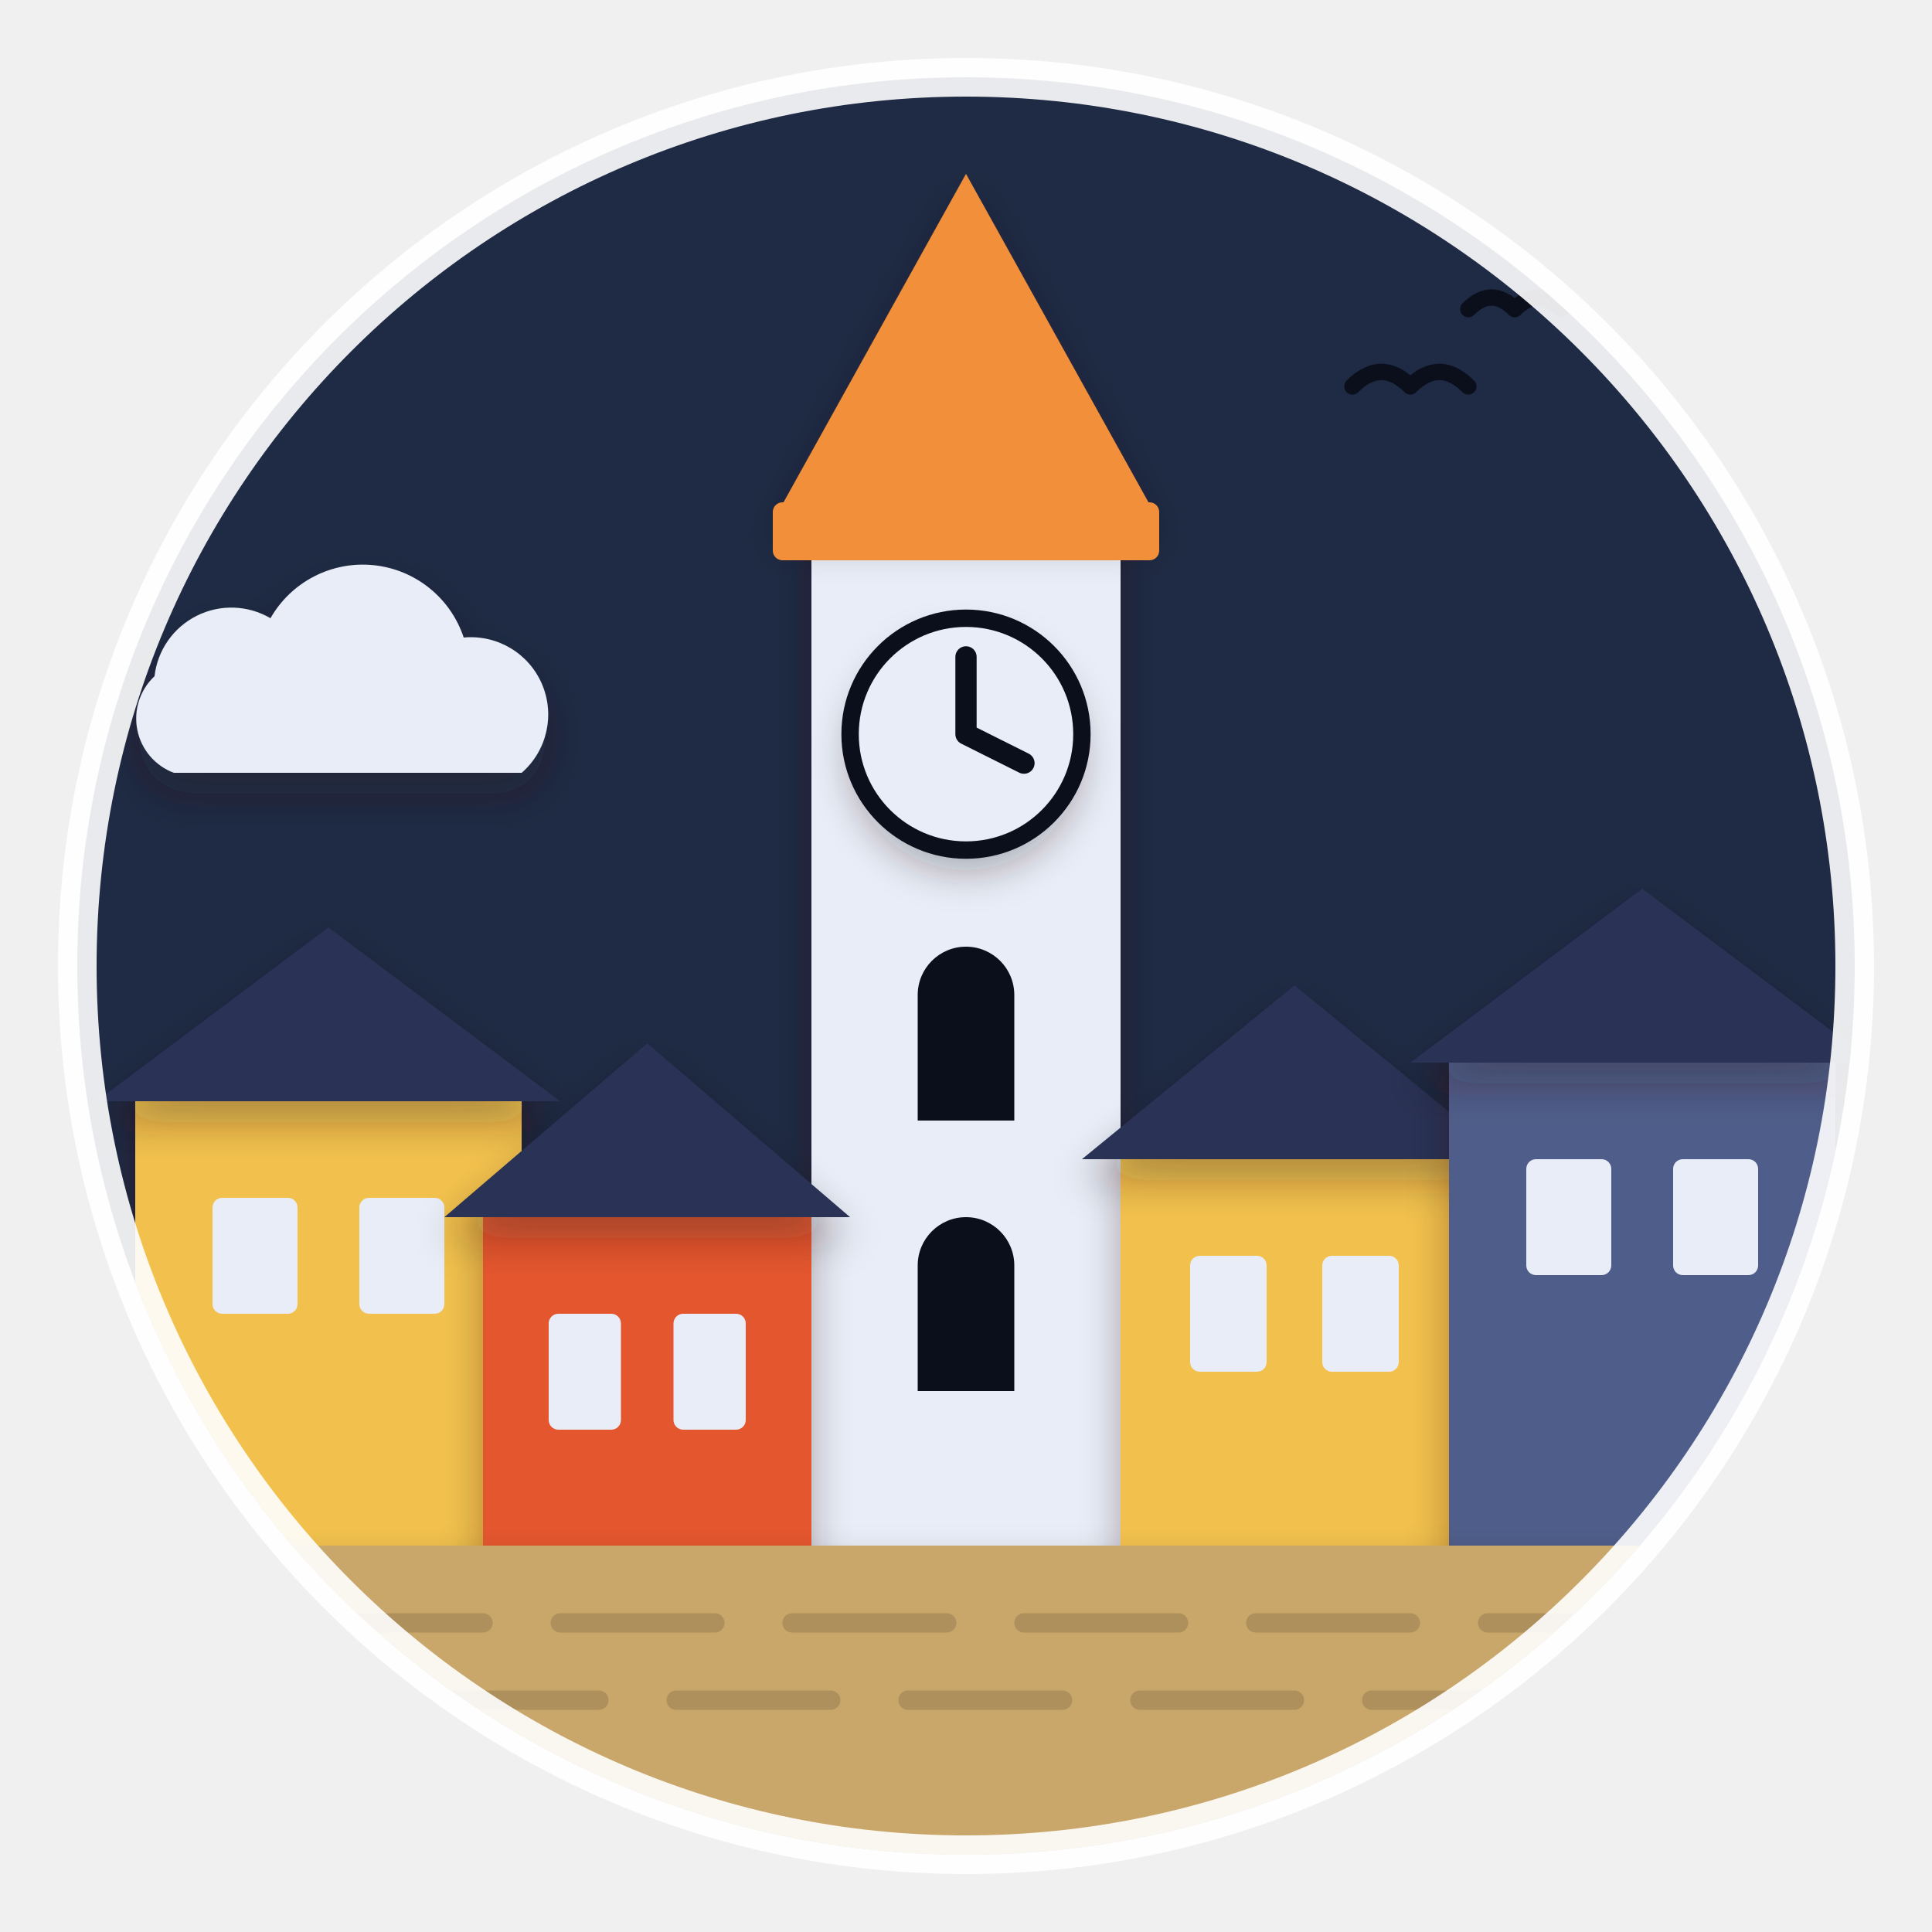
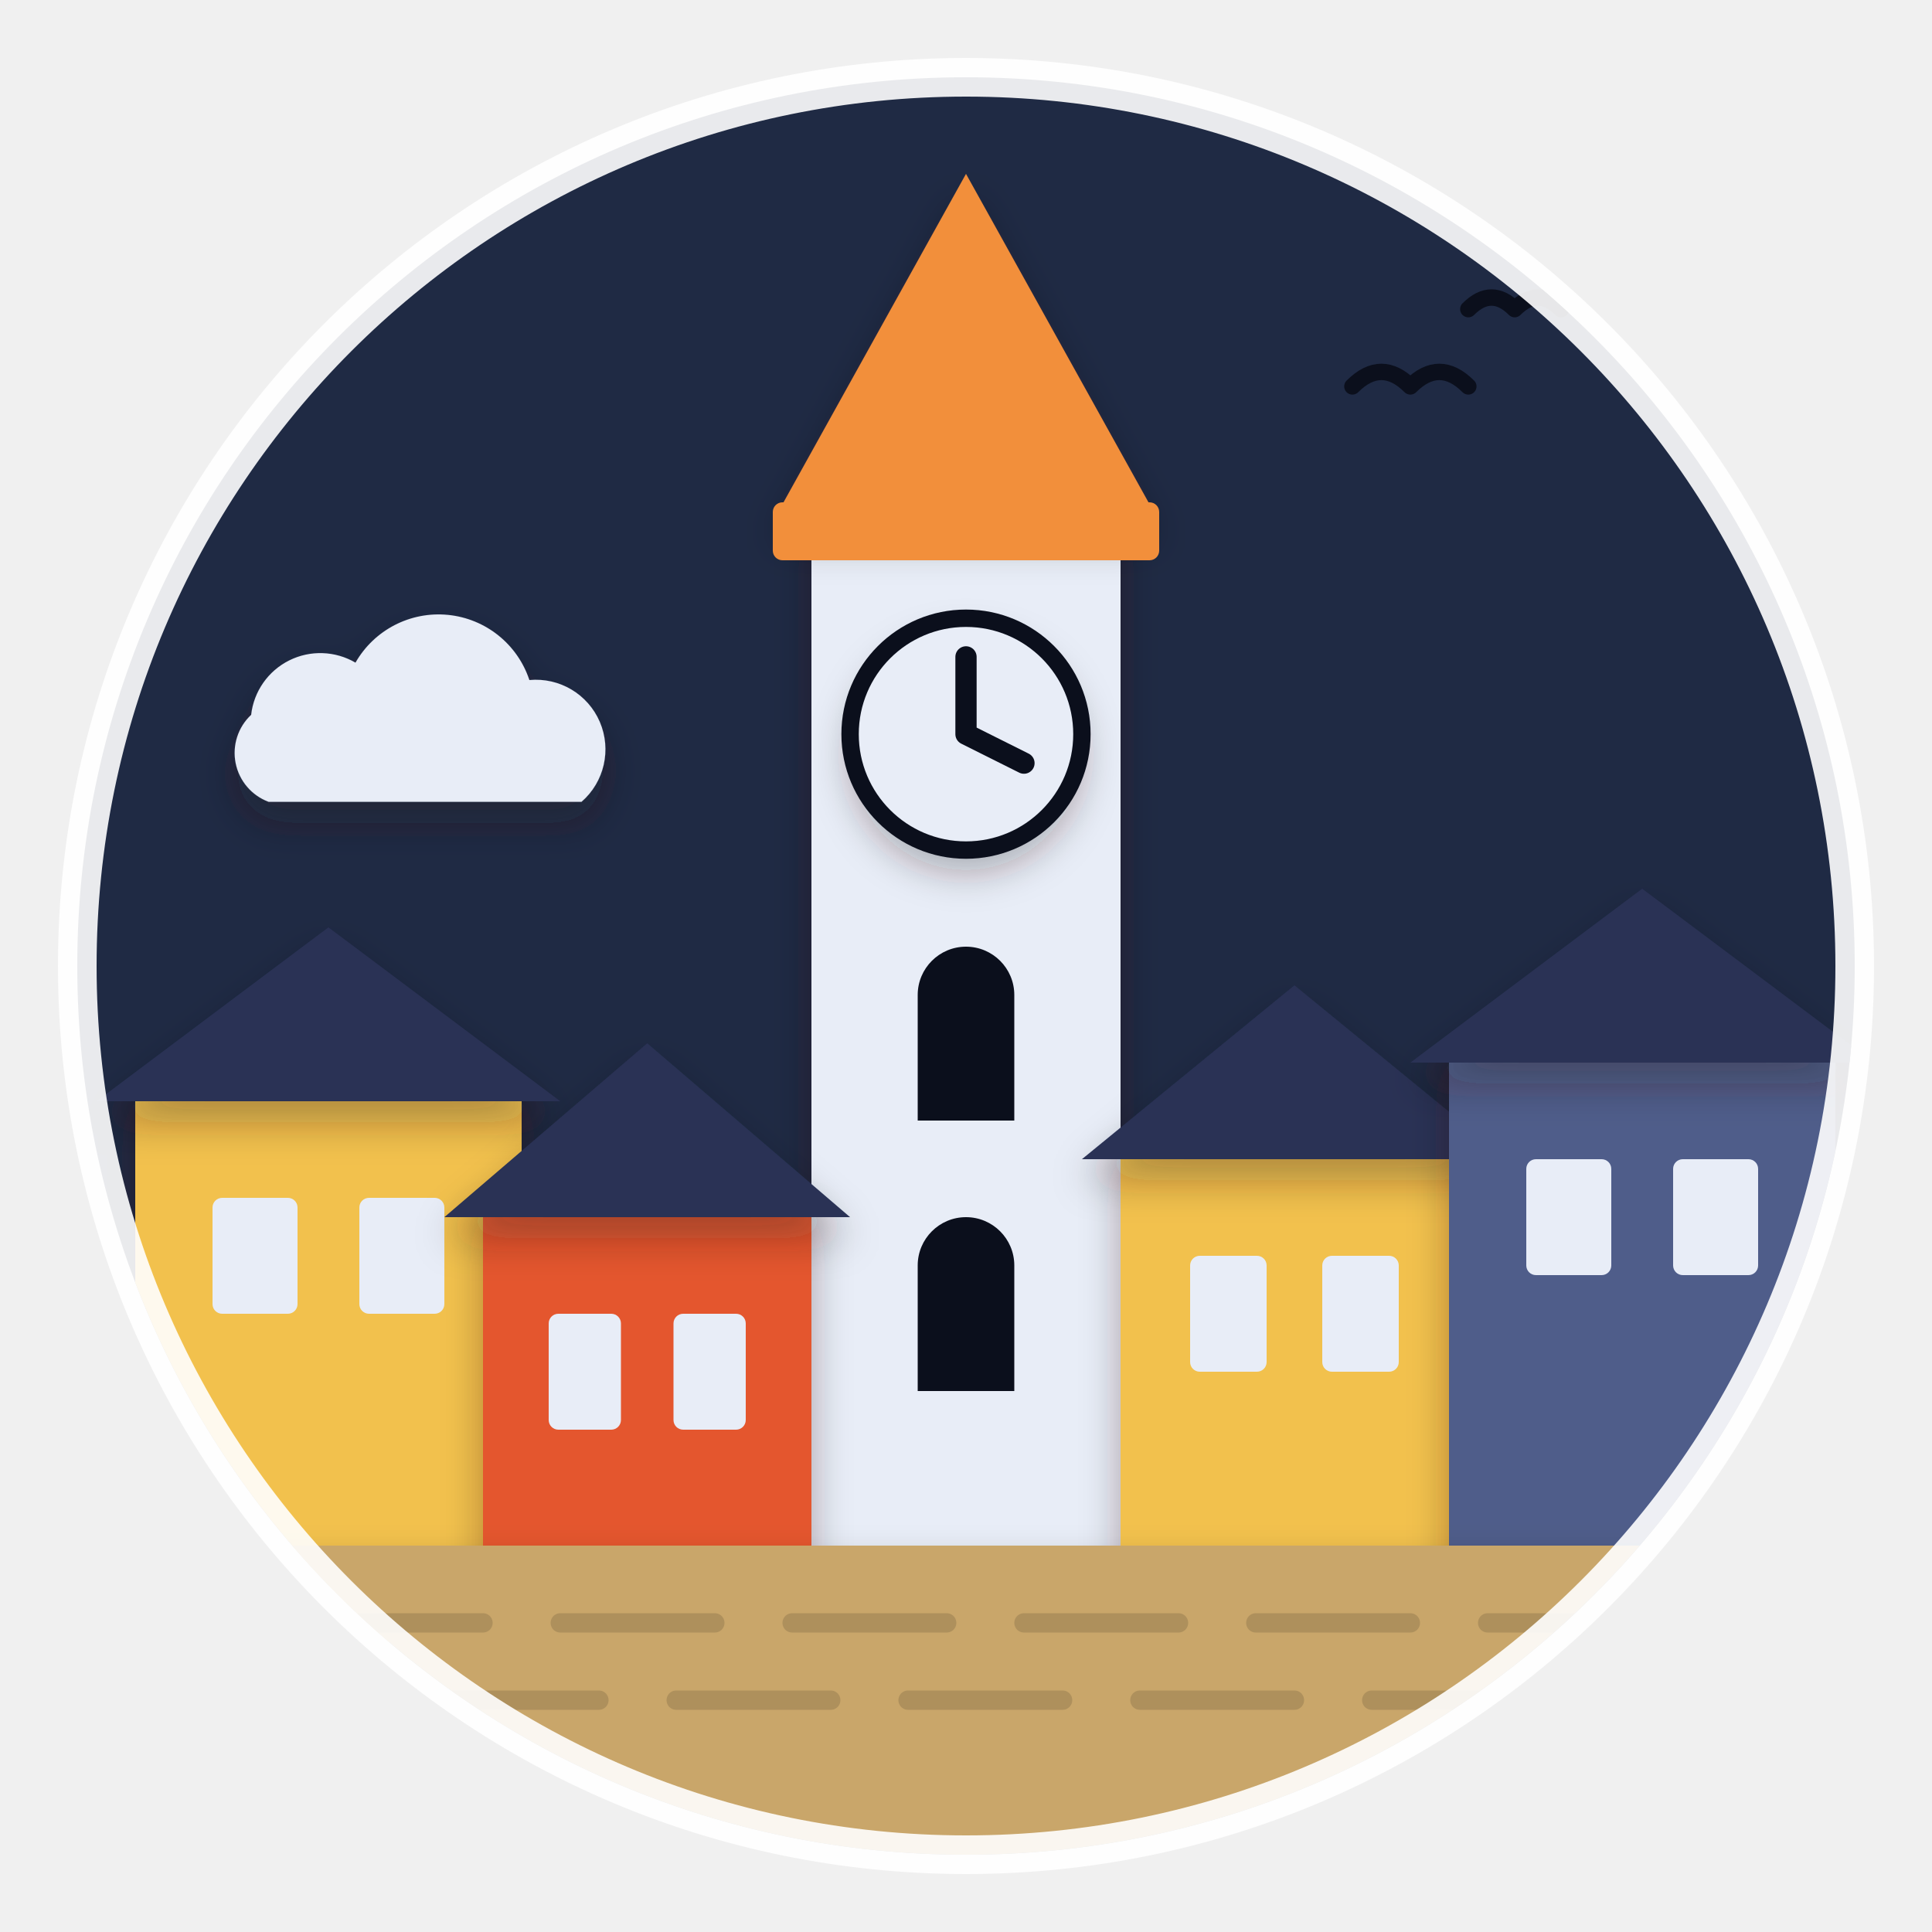
<svg xmlns="http://www.w3.org/2000/svg" viewBox="0 0 200 200" width="200" height="200">
  <defs>
    <clipPath id="clip">
      <circle cx="100" cy="100" r="92" />
    </clipPath>
    <filter id="ps" filterUnits="userSpaceOnUse" x="-40" y="-40" width="280" height="280">
      <feDropShadow dx="0" dy="2.2" stdDeviation="2" flood-color="#2a1f14" flood-opacity=".33" />
    </filter>
  </defs>
  <g clip-path="url(#clip)">
    <rect width="200" height="200" fill="#1F2A44" />
    <path d="M140 40 q3 -3 6 0 q3 -3 6 0 M152 32 q2.4 -2.4 4.8 0 q2.4 -2.4 4.8 0" fill="none" stroke="#0B0F1C" stroke-width="1.7" stroke-linecap="round" stroke-linejoin="round" />
-     <path filter="url(#ps)" d="M16 70 a8 8 0 0 1 12 -6 a11 11 0 0 1 20 2 a8 8 0 0 1 6 14 H18 a6 6 0 0 1 -2 -10Z" fill="#E8EDF7" />
+     <path filter="url(#ps)" d="M26 74 a7.2 7.2 0 0 1 10.8 -5.4 a9.9 9.9 0 0 1 18.0 1.8 a7.2 7.2 0 0 1 5.4 12.6 H27.8 a5.4 5.4 0 0 1 -1.8 -9.0Z" fill="#E8EDF7" />
    <path filter="url(#ps)" d="M85 52 H115 A1 1 0 0 1 116 53 V163 A1 1 0 0 1 115 164 H85 A1 1 0 0 1 84 163 V53 A1 1 0 0 1 85 52Z" fill="#E8EDF7" />
    <path filter="url(#ps)" d="M80 54 L100 18 L120 54Z" fill="#F28F3B" />
    <path d="M81 52 H119 A1 1 0 0 1 120 53 V57 A1 1 0 0 1 119 58 H81 A1 1 0 0 1 80 57 V53 A1 1 0 0 1 81 52Z" fill="#F28F3B" />
    <path filter="url(#ps)" d="M88 76 a12 12 0 1 0 24 0 a12 12 0 1 0 -24 0Z" fill="#E8EDF7" />
    <path d="M88 76 a12 12 0 1 0 24 0 a12 12 0 1 0 -24 0Z" fill="none" stroke="#0B0F1C" stroke-width="1.8" stroke-linecap="round" stroke-linejoin="round" />
    <path d="M100 76 V68 M100 76 L106 79" fill="none" stroke="#0B0F1C" stroke-width="2.2" stroke-linecap="round" stroke-linejoin="round" />
    <path d="M95 116 V103 A5 5 0 0 1 105 103 V116Z" fill="#0B0F1C" />
    <path d="M95 144 V131 A5 5 0 0 1 105 131 V144Z" fill="#0B0F1C" />
    <path filter="url(#ps)" d="M14 112 H54 A0 0 0 0 1 54 112 V170 A0 0 0 0 1 54 170 H14 A0 0 0 0 1 14 170 V112 A0 0 0 0 1 14 112Z" fill="#F2C14E" />
    <path filter="url(#ps)" d="M10 114 L34.0 96 L58 114Z" fill="#2A3354" />
    <path d="M23.0 124 H29.8 A1 1 0 0 1 30.8 125 V135 A1 1 0 0 1 29.8 136 H23.0 A1 1 0 0 1 22.0 135 V125 A1 1 0 0 1 23.0 124Z" fill="#E8EDF7" />
    <path d="M38.2 124 H45.0 A1 1 0 0 1 46.0 125 V135 A1 1 0 0 1 45.0 136 H38.2 A1 1 0 0 1 37.2 135 V125 A1 1 0 0 1 38.2 124Z" fill="#E8EDF7" />
    <path filter="url(#ps)" d="M50 124 H84 A0 0 0 0 1 84 124 V170 A0 0 0 0 1 84 170 H50 A0 0 0 0 1 50 170 V124 A0 0 0 0 1 50 124Z" fill="#E4572E" />
    <path filter="url(#ps)" d="M46 126 L67.0 108 L88 126Z" fill="#2A3354" />
    <path d="M57.8 136 H63.28 A1 1 0 0 1 64.28 137 V147 A1 1 0 0 1 63.28 148 H57.8 A1 1 0 0 1 56.8 147 V137 A1 1 0 0 1 57.8 136Z" fill="#E8EDF7" />
    <path d="M70.72 136 H76.2 A1 1 0 0 1 77.2 137 V147 A1 1 0 0 1 76.2 148 H70.72 A1 1 0 0 1 69.72 147 V137 A1 1 0 0 1 70.72 136Z" fill="#E8EDF7" />
    <path filter="url(#ps)" d="M116 118 H152 A0 0 0 0 1 152 118 V170 A0 0 0 0 1 152 170 H116 A0 0 0 0 1 116 170 V118 A0 0 0 0 1 116 118Z" fill="#F2C14E" />
    <path filter="url(#ps)" d="M112 120 L134.0 102 L156 120Z" fill="#2A3354" />
    <path d="M124.2 130 H130.12 A1 1 0 0 1 131.12 131 V141 A1 1 0 0 1 130.12 142 H124.2 A1 1 0 0 1 123.2 141 V131 A1 1 0 0 1 124.2 130Z" fill="#E8EDF7" />
    <path d="M137.88 130 H143.8 A1 1 0 0 1 144.8 131 V141 A1 1 0 0 1 143.8 142 H137.88 A1 1 0 0 1 136.88 141 V131 A1 1 0 0 1 137.88 130Z" fill="#E8EDF7" />
    <path filter="url(#ps)" d="M150 108 H190 A0 0 0 0 1 190 108 V170 A0 0 0 0 1 190 170 H150 A0 0 0 0 1 150 170 V108 A0 0 0 0 1 150 108Z" fill="#4F5D8A" />
    <path filter="url(#ps)" d="M146 110 L170.0 92 L194 110Z" fill="#2A3354" />
    <path d="M159.0 120 H165.8 A1 1 0 0 1 166.8 121 V131 A1 1 0 0 1 165.8 132 H159.0 A1 1 0 0 1 158.0 131 V121 A1 1 0 0 1 159.0 120Z" fill="#E8EDF7" />
    <path d="M174.2 120 H181.0 A1 1 0 0 1 182.0 121 V131 A1 1 0 0 1 181.0 132 H174.2 A1 1 0 0 1 173.2 131 V121 A1 1 0 0 1 174.2 120Z" fill="#E8EDF7" />
    <path filter="url(#ps)" d="M-30 160 H230 L230 230 L-30 230Z" fill="#C9A66B" />
    <path d="M10 168 h16 M34 168 h16 M58 168 h16 M82 168 h16 M106 168 h16 M130 168 h16 M154 168 h16 M178 168 h16 M22 176 h16 M46 176 h16 M70 176 h16 M94 176 h16 M118 176 h16 M142 176 h16 M166 176 h16" fill="none" stroke="#00000022" stroke-width="2" stroke-linecap="round" stroke-linejoin="round" />
  </g>
  <circle cx="100" cy="100" r="92" fill="none" stroke="#fff" stroke-width="4" opacity=".9" />
</svg>
